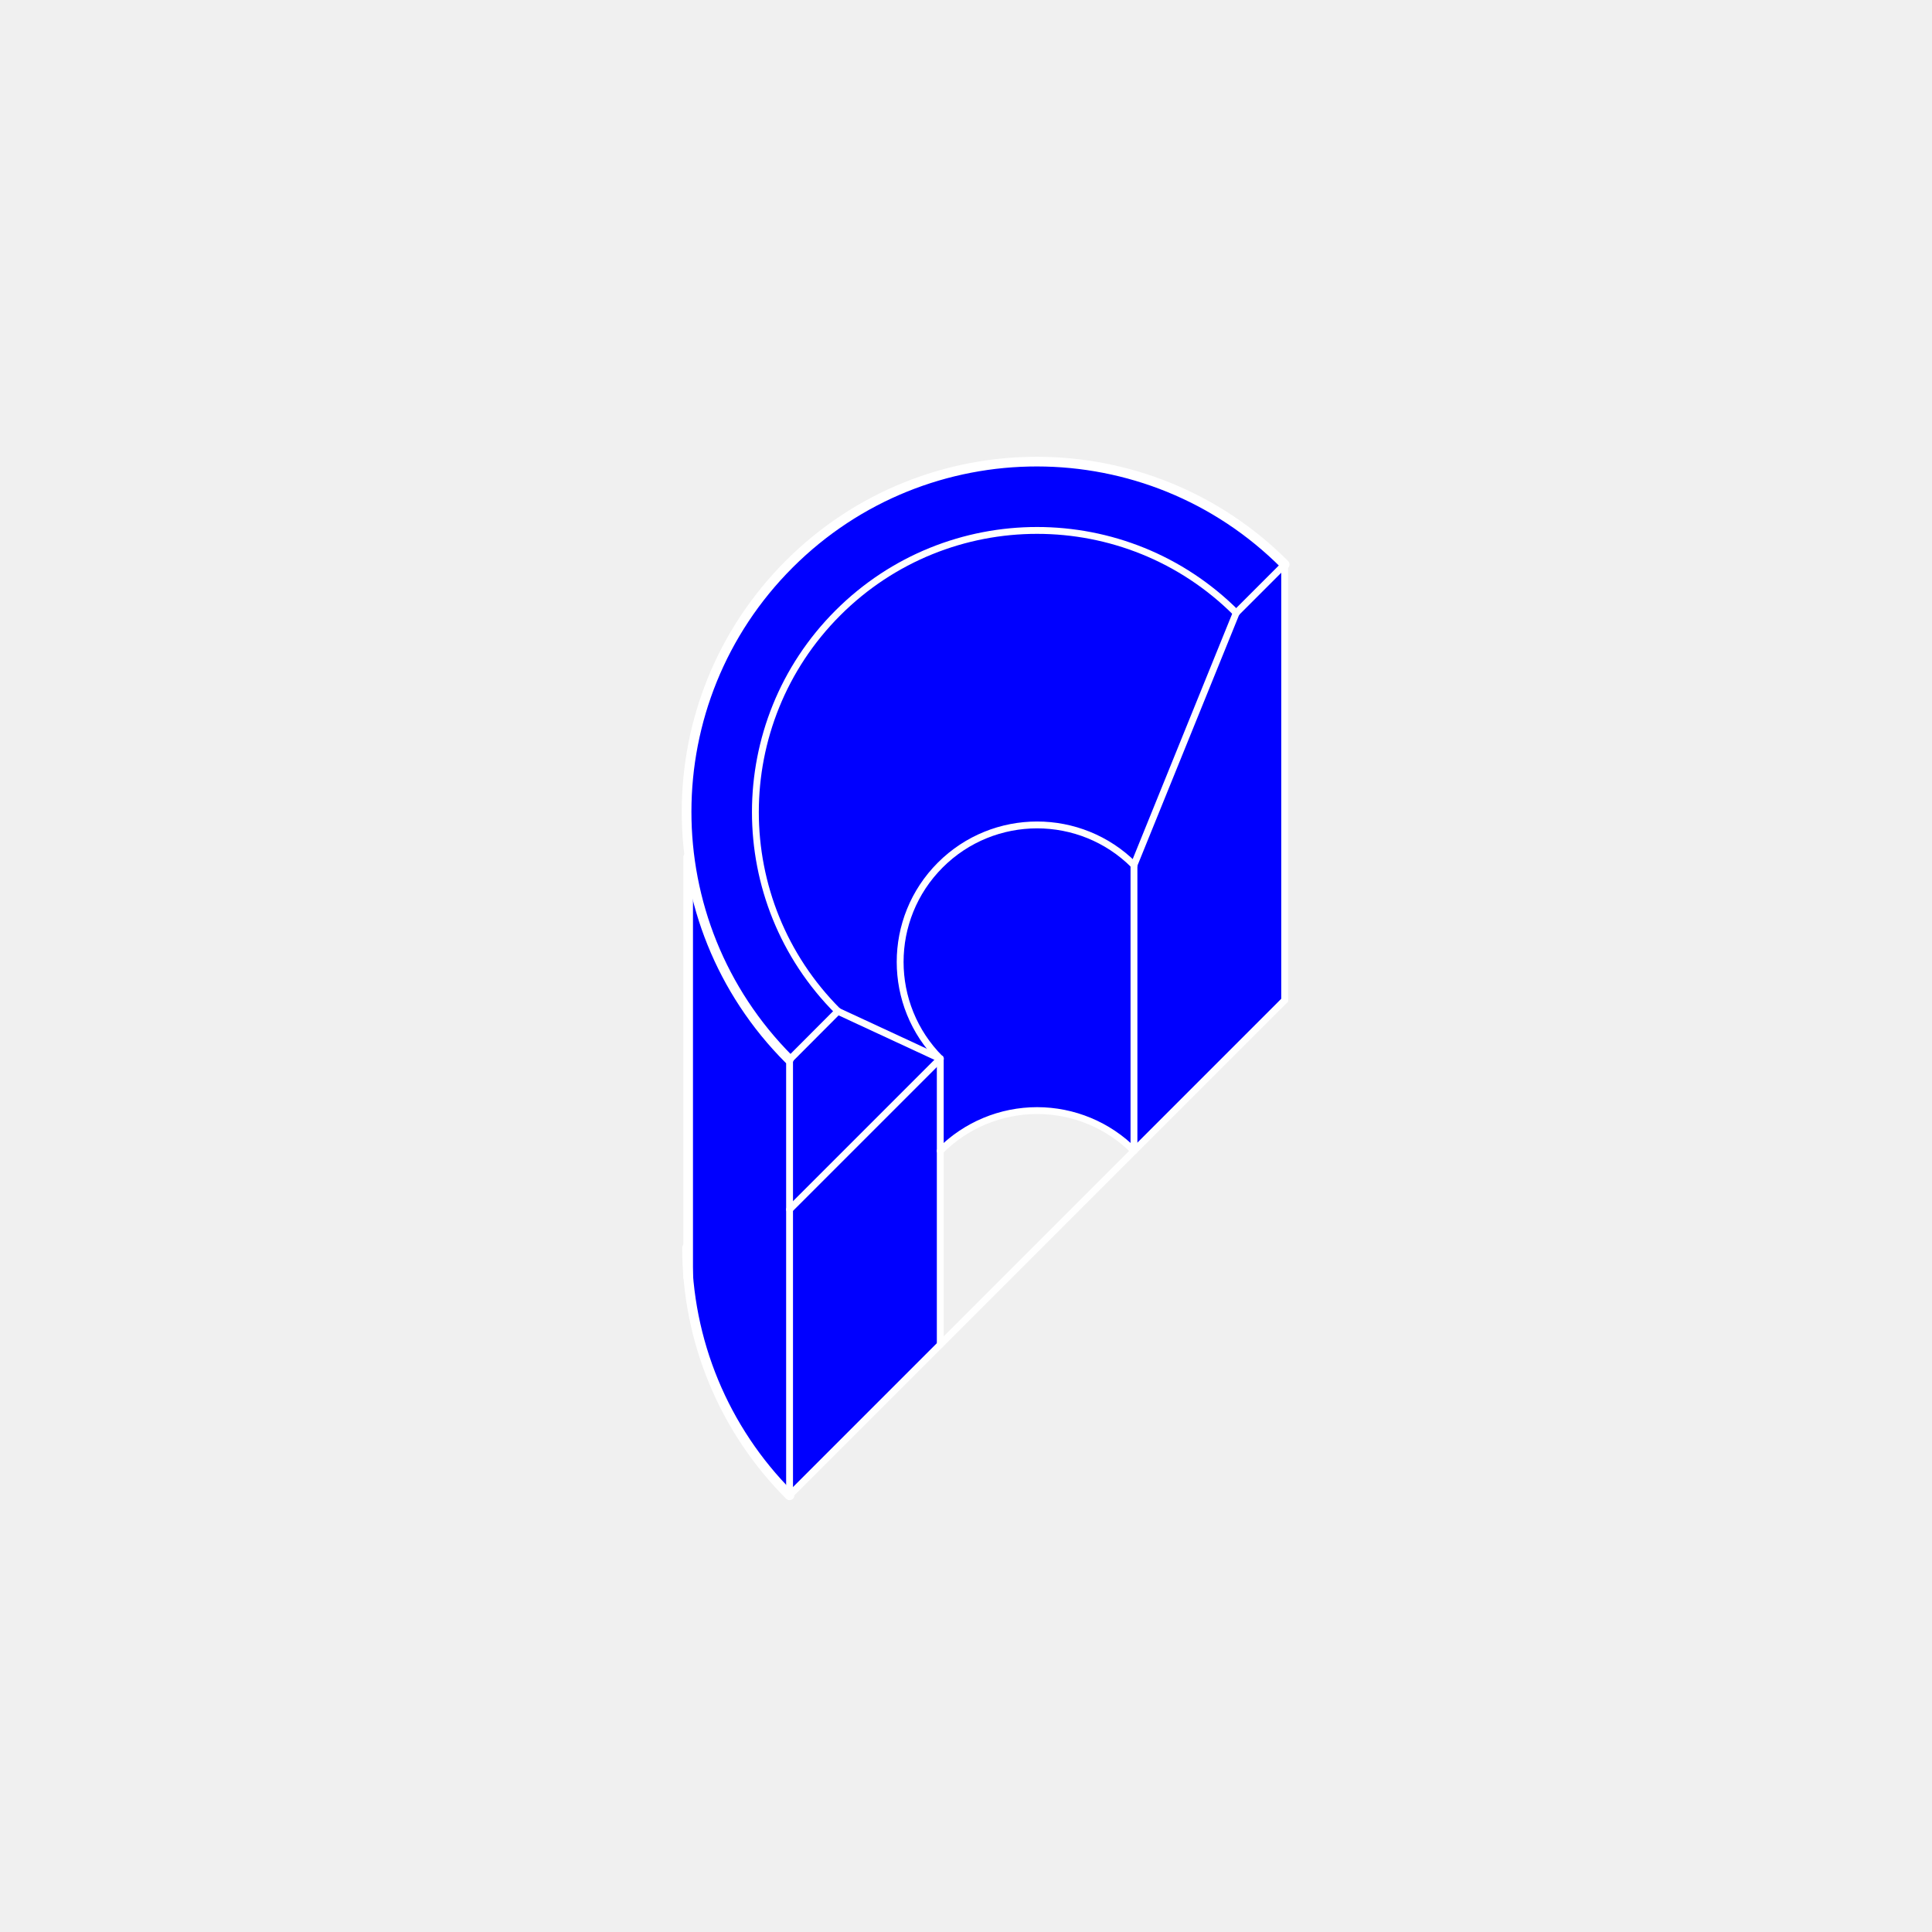
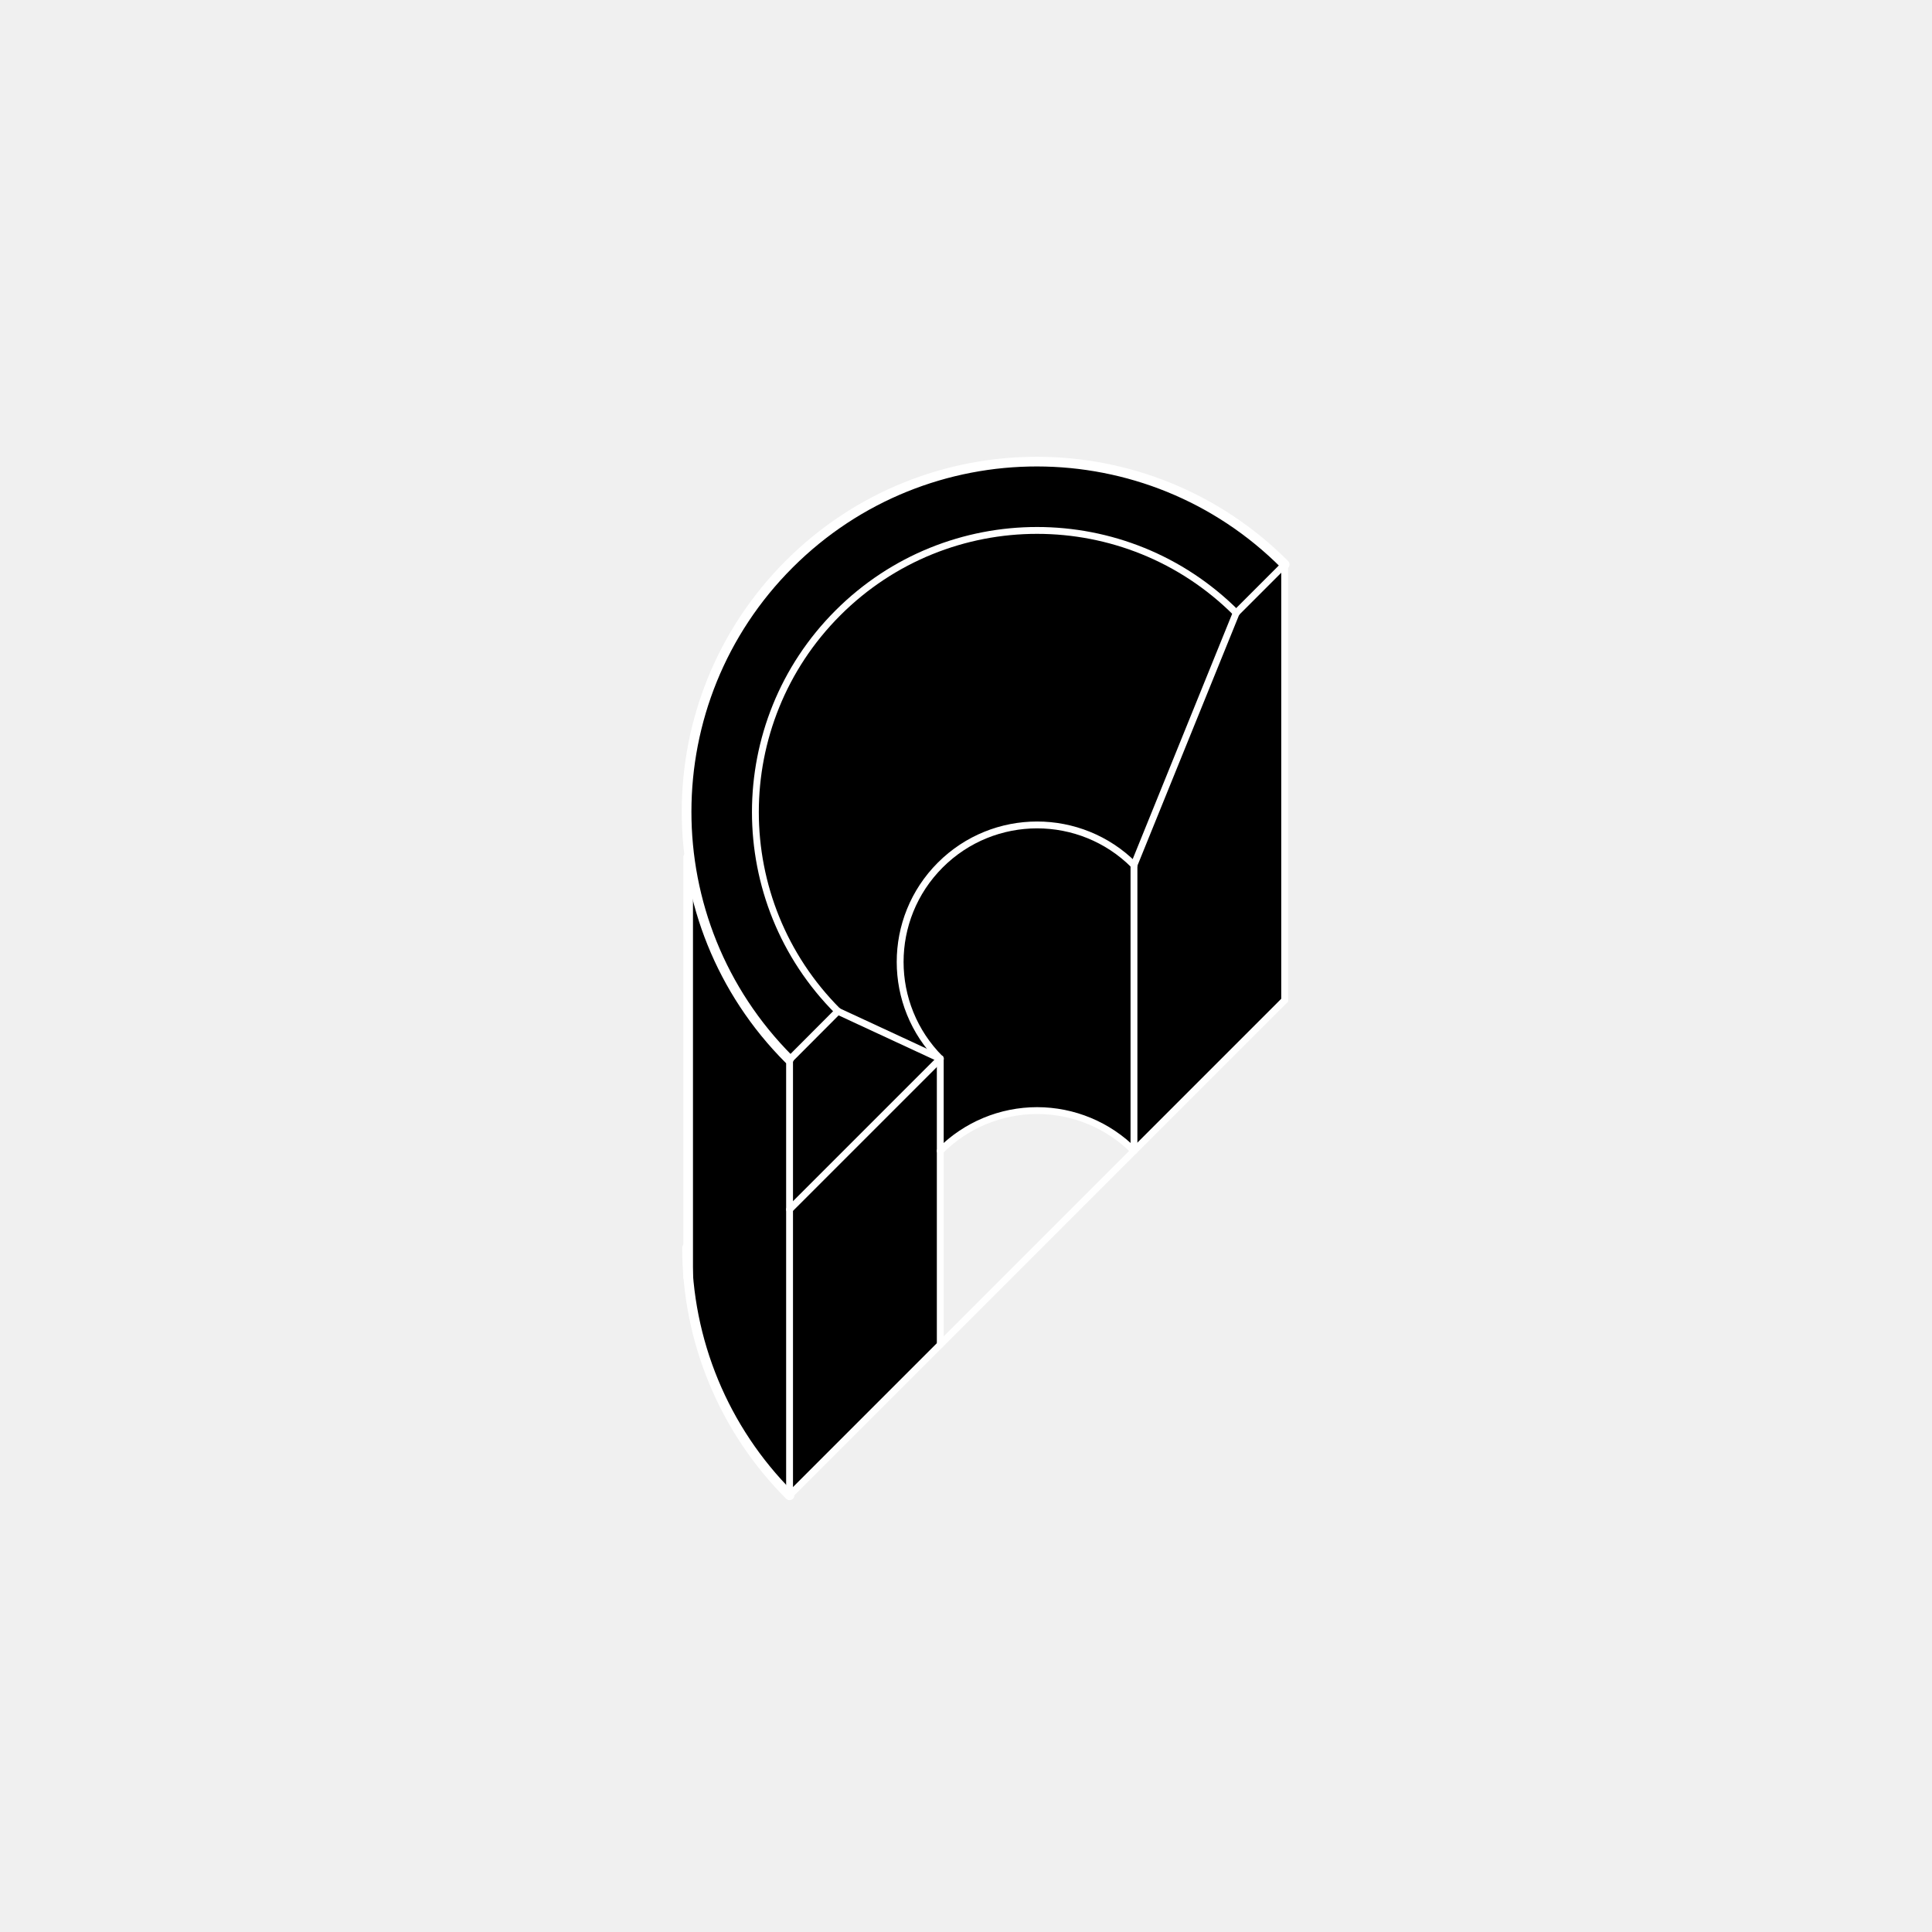
- <svg xmlns="http://www.w3.org/2000/svg" id="Слой_1" data-name="Слой 1" viewBox="0 0 141.53 141.53">
+ <svg xmlns="http://www.w3.org/2000/svg" class="figure figure--video" data-name="Слой 1" viewBox="0 0 141.53 141.53">
  <defs>
    <clipPath id="clip-path">
      <polyline points="-148.9 -430.47 438.1 -430.47 438.1 153.53 -148.9 153.53 -148.9 -430.47" style="fill:none;clip-rule:evenodd" />
    </clipPath>
  </defs>
-   <polyline points="50.41 78.14 50.41 57.34 51.27 52.57 53.02 48.04 55.59 43.93 58.88 40.37 62.78 37.49 67.16 35.4 71.85 34.17 76.69 33.85 81.5 34.44 86.12 35.93 90.37 38.27 94.11 41.35 94.11 52.33 94.11 73.27 83.07 84.31 80.99 82.72 78.57 81.72 75.97 81.37 73.38 81.72 70.95 82.72 68.88 84.31 68.88 98.5 57.84 109.54 54.95 106.1 52.71 102.21 51.18 97.99 50.41 93.56 50.41 78.14" style="fill:blue;fill-rule:evenodd" />
+   <polyline points="50.41 78.14 50.41 57.34 51.27 52.57 53.02 48.04 55.59 43.93 58.88 40.37 62.78 37.49 67.16 35.4 71.85 34.17 76.69 33.85 81.5 34.44 86.12 35.93 90.37 38.27 94.11 41.35 94.11 52.33 94.11 73.27 83.07 84.31 80.99 82.72 78.57 81.72 75.97 81.37 73.38 81.72 70.95 82.72 68.88 84.31 68.88 98.5 57.84 109.54 54.95 106.1 52.71 102.21 51.18 97.99 50.41 93.56 50.41 78.14" style="fill-rule:evenodd" />
  <line x1="50.41" y1="62.8" x2="50.41" y2="93.56" style="fill:none;stroke:#fff;stroke-linecap:round;stroke-linejoin:round;stroke-width:0.709px" />
  <g style="clip-path:url(#clip-path)">
    <path d="M57.84,109.54a25.65,25.65,0,0,1-7.42-16" style="fill:none;stroke:#fff;stroke-linecap:round;stroke-linejoin:round;stroke-width:0px" />
  </g>
  <line x1="57.84" y1="109.54" x2="68.88" y2="98.5" style="fill:none;stroke:#fff;stroke-linecap:round;stroke-linejoin:round;stroke-width:0px" />
  <g style="clip-path:url(#clip-path)">
    <path d="M68.88,84.31a10,10,0,0,1,14.19,0" style="fill:none;stroke:#fff;stroke-linecap:round;stroke-linejoin:round;stroke-width:0px" />
  </g>
  <line x1="83.07" y1="84.31" x2="94.11" y2="73.27" style="fill:none;stroke:#fff;stroke-linecap:round;stroke-linejoin:round;stroke-width:0px" />
  <g style="clip-path:url(#clip-path)">
    <path d="M50.41,57.34a25.65,25.65,0,0,1,43.7-16" style="fill:none;stroke:#fff;stroke-linecap:round;stroke-linejoin:round;stroke-width:0px" />
  </g>
  <polyline points="-148.9 -430.47 438.1 -430.47 438.1 153.53 -148.9 153.53 -148.9 -430.47" style="fill:none;fill-rule:evenodd" />
  <g style="clip-path:url(#clip-path)">
    <path d="M57.79,77.59A25.65,25.65,0,0,1,94.11,41.35" style="fill:none;stroke:#fff;stroke-linecap:round;stroke-linejoin:round;stroke-width:0.709px" />
  </g>
  <g style="clip-path:url(#clip-path)">
    <path d="M61.38,74.08A20.63,20.63,0,1,1,90.56,44.9" style="fill:none;stroke:#fff;stroke-linecap:round;stroke-linejoin:round;stroke-width:0.502px" />
  </g>
  <g style="clip-path:url(#clip-path)">
    <path d="M68.88,77.56A10,10,0,1,1,83.07,63.37" style="fill:none;stroke:#fff;stroke-linecap:round;stroke-linejoin:round;stroke-width:0.502px" />
  </g>
  <g style="clip-path:url(#clip-path)">
    <path d="M57.84,109.54a25.65,25.65,0,0,1-7.51-18.14" style="fill:none;stroke:#fff;stroke-linecap:round;stroke-linejoin:round;stroke-width:0.709px" />
  </g>
  <g style="clip-path:url(#clip-path)">
    <path d="M68.88,84.31a10,10,0,0,1,14.19,0" style="fill:none;stroke:#fff;stroke-linecap:round;stroke-linejoin:round;stroke-width:0.502px" />
  </g>
  <line x1="57.84" y1="109.54" x2="57.84" y2="77.63" style="fill:none;stroke:#fff;stroke-linecap:round;stroke-linejoin:round;stroke-width:0.502px" />
  <line x1="57.84" y1="109.54" x2="94.11" y2="73.27" style="fill:none;stroke:#fff;stroke-linecap:round;stroke-linejoin:round;stroke-width:0.502px" />
  <line x1="83.07" y1="63.37" x2="90.56" y2="44.9" style="fill:none;stroke:#fff;stroke-linecap:round;stroke-linejoin:round;stroke-width:0.502px" />
  <line x1="57.84" y1="77.63" x2="61.38" y2="74.08" style="fill:none;stroke:#fff;stroke-linecap:round;stroke-linejoin:round;stroke-width:0.502px" />
  <line x1="90.56" y1="44.9" x2="94.11" y2="41.35" style="fill:none;stroke:#fff;stroke-linecap:round;stroke-linejoin:round;stroke-width:0.502px" />
  <line x1="68.88" y1="77.56" x2="61.38" y2="74.08" style="fill:none;stroke:#fff;stroke-linecap:round;stroke-linejoin:round;stroke-width:0.502px" />
  <line x1="94.11" y1="73.27" x2="94.11" y2="41.35" style="fill:none;stroke:#fff;stroke-linecap:round;stroke-linejoin:round;stroke-width:0.502px" />
  <line x1="68.88" y1="98.5" x2="68.88" y2="77.56" style="fill:none;stroke:#fff;stroke-linecap:round;stroke-linejoin:round;stroke-width:0.502px" />
  <line x1="83.07" y1="84.31" x2="83.07" y2="63.37" style="fill:none;stroke:#fff;stroke-linecap:round;stroke-linejoin:round;stroke-width:0.502px" />
  <line x1="57.84" y1="88.6" x2="68.88" y2="77.56" style="fill:none;stroke:#fff;stroke-linecap:round;stroke-linejoin:round;stroke-width:0.502px" />
  <polyline points="-148.9 -430.47 438.1 -430.47 438.1 153.53 -148.9 153.53 -148.9 -430.47" style="fill:none;fill-rule:evenodd" />
</svg>
